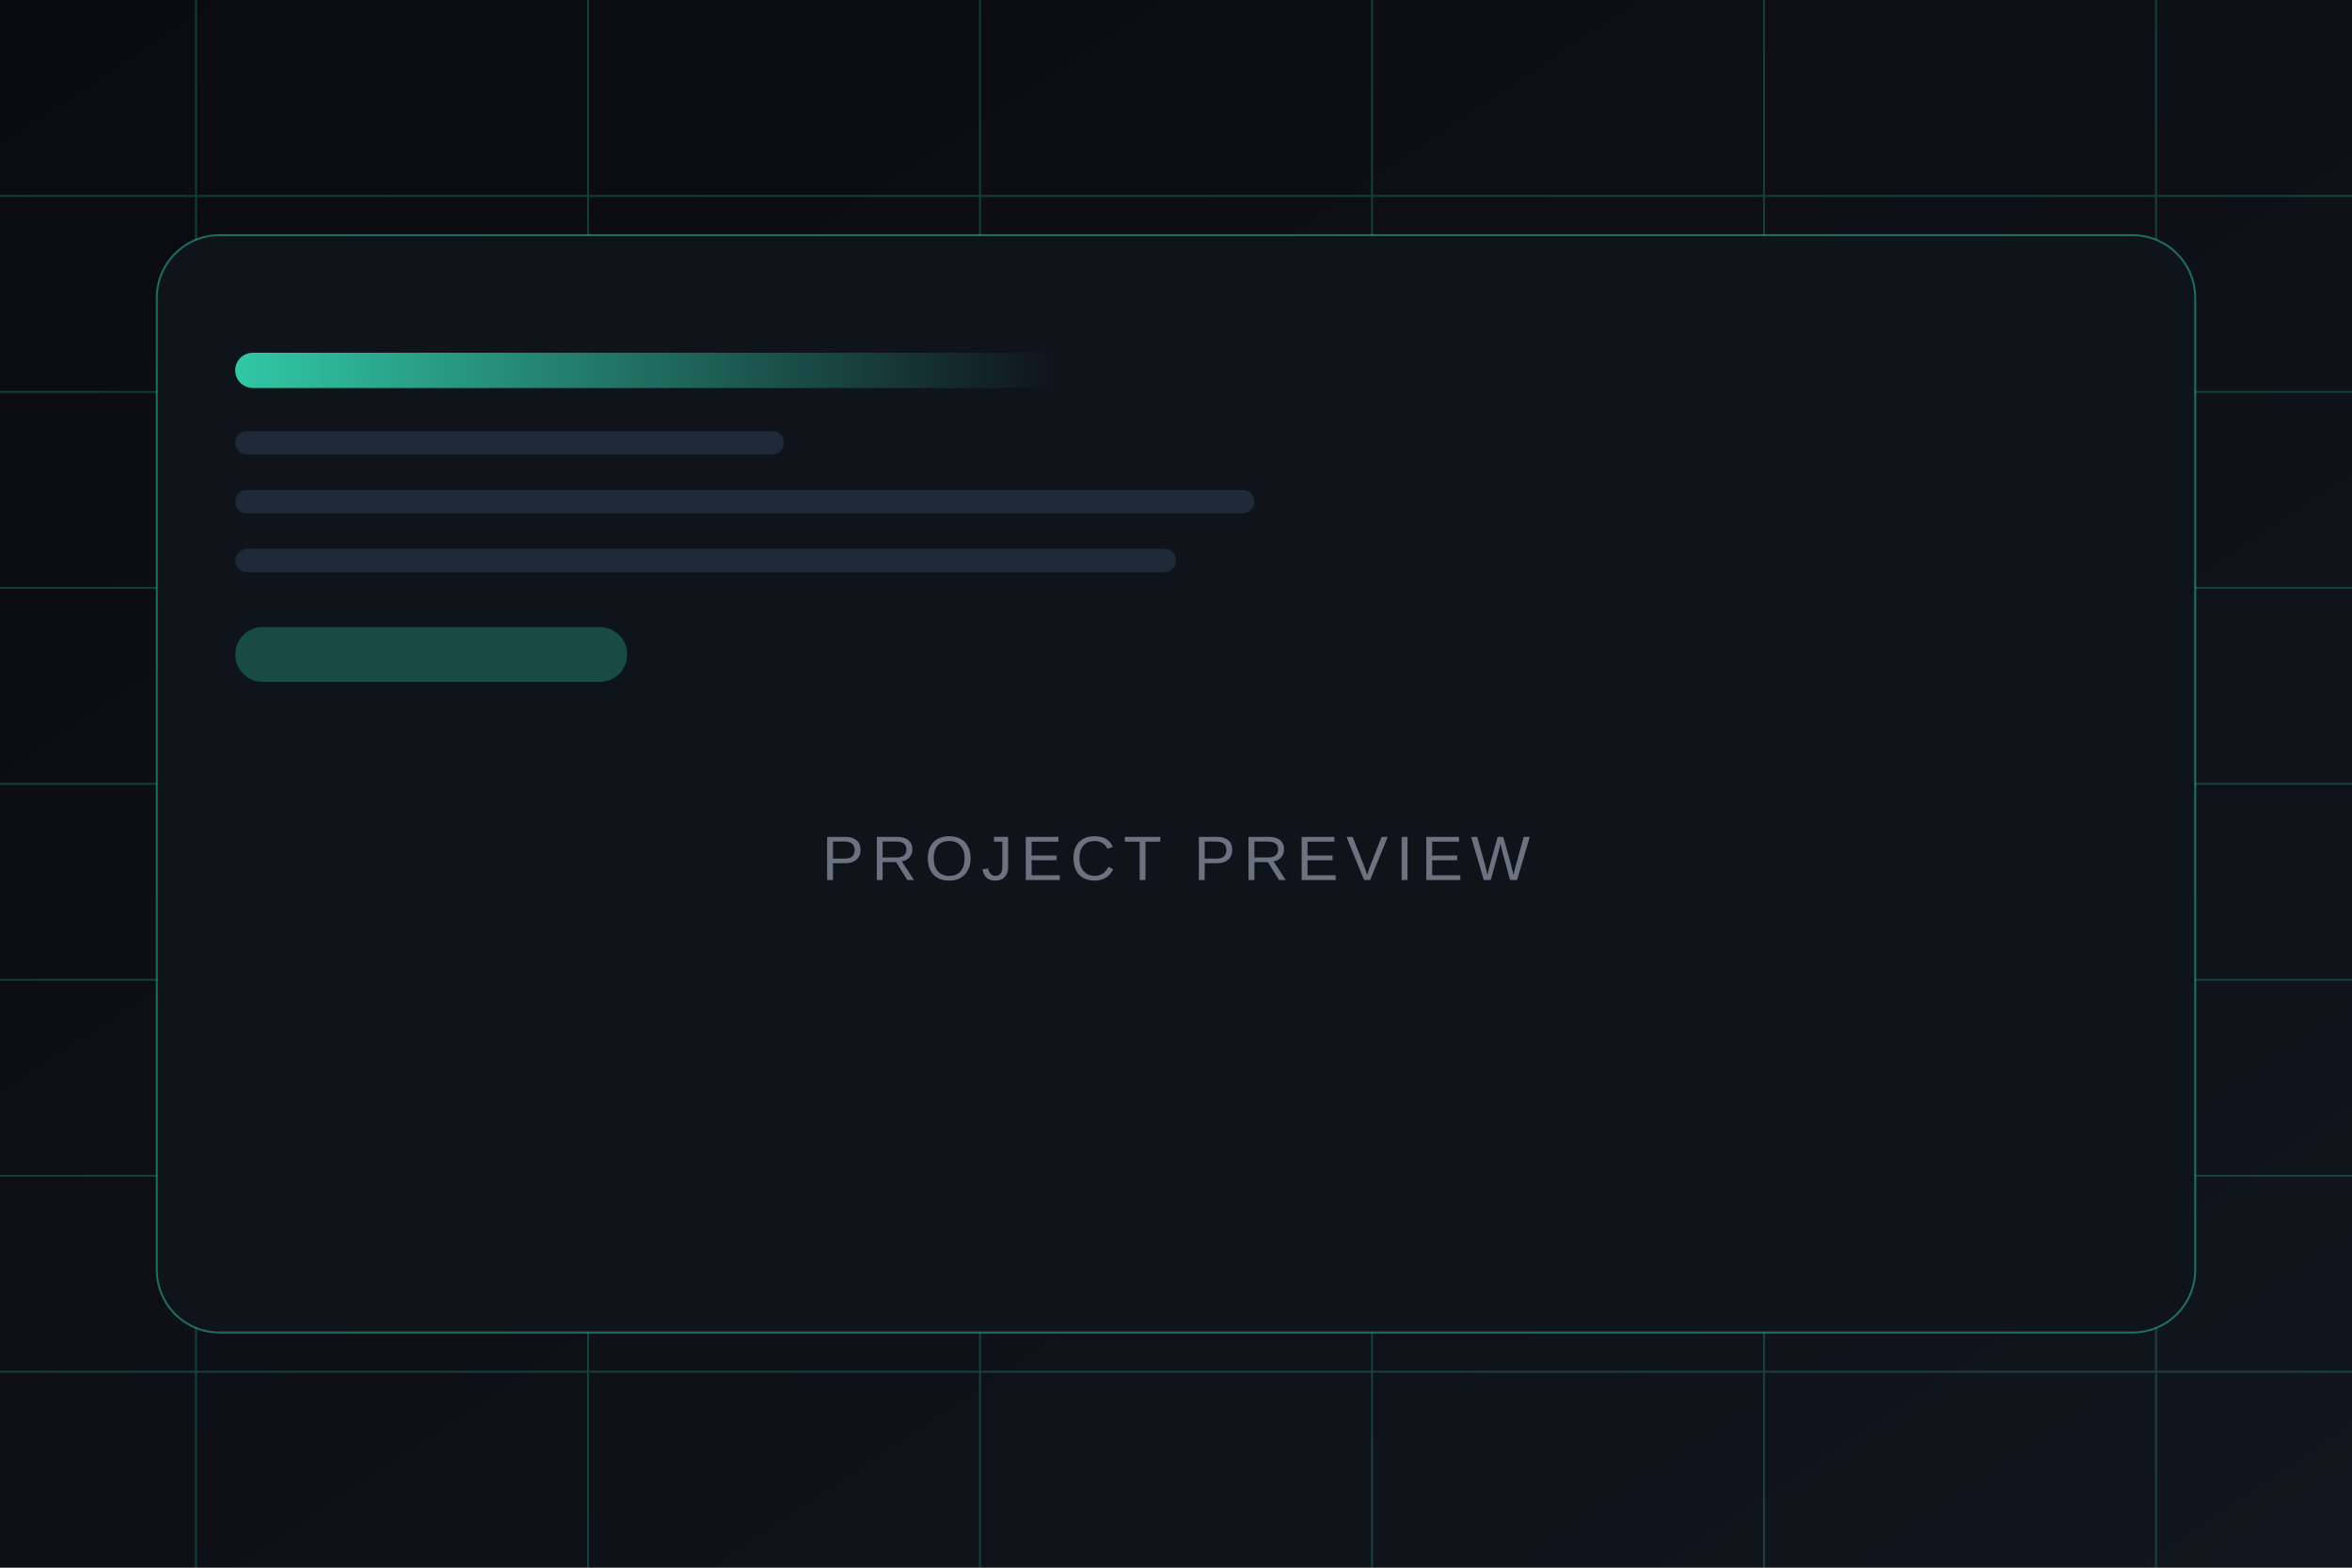
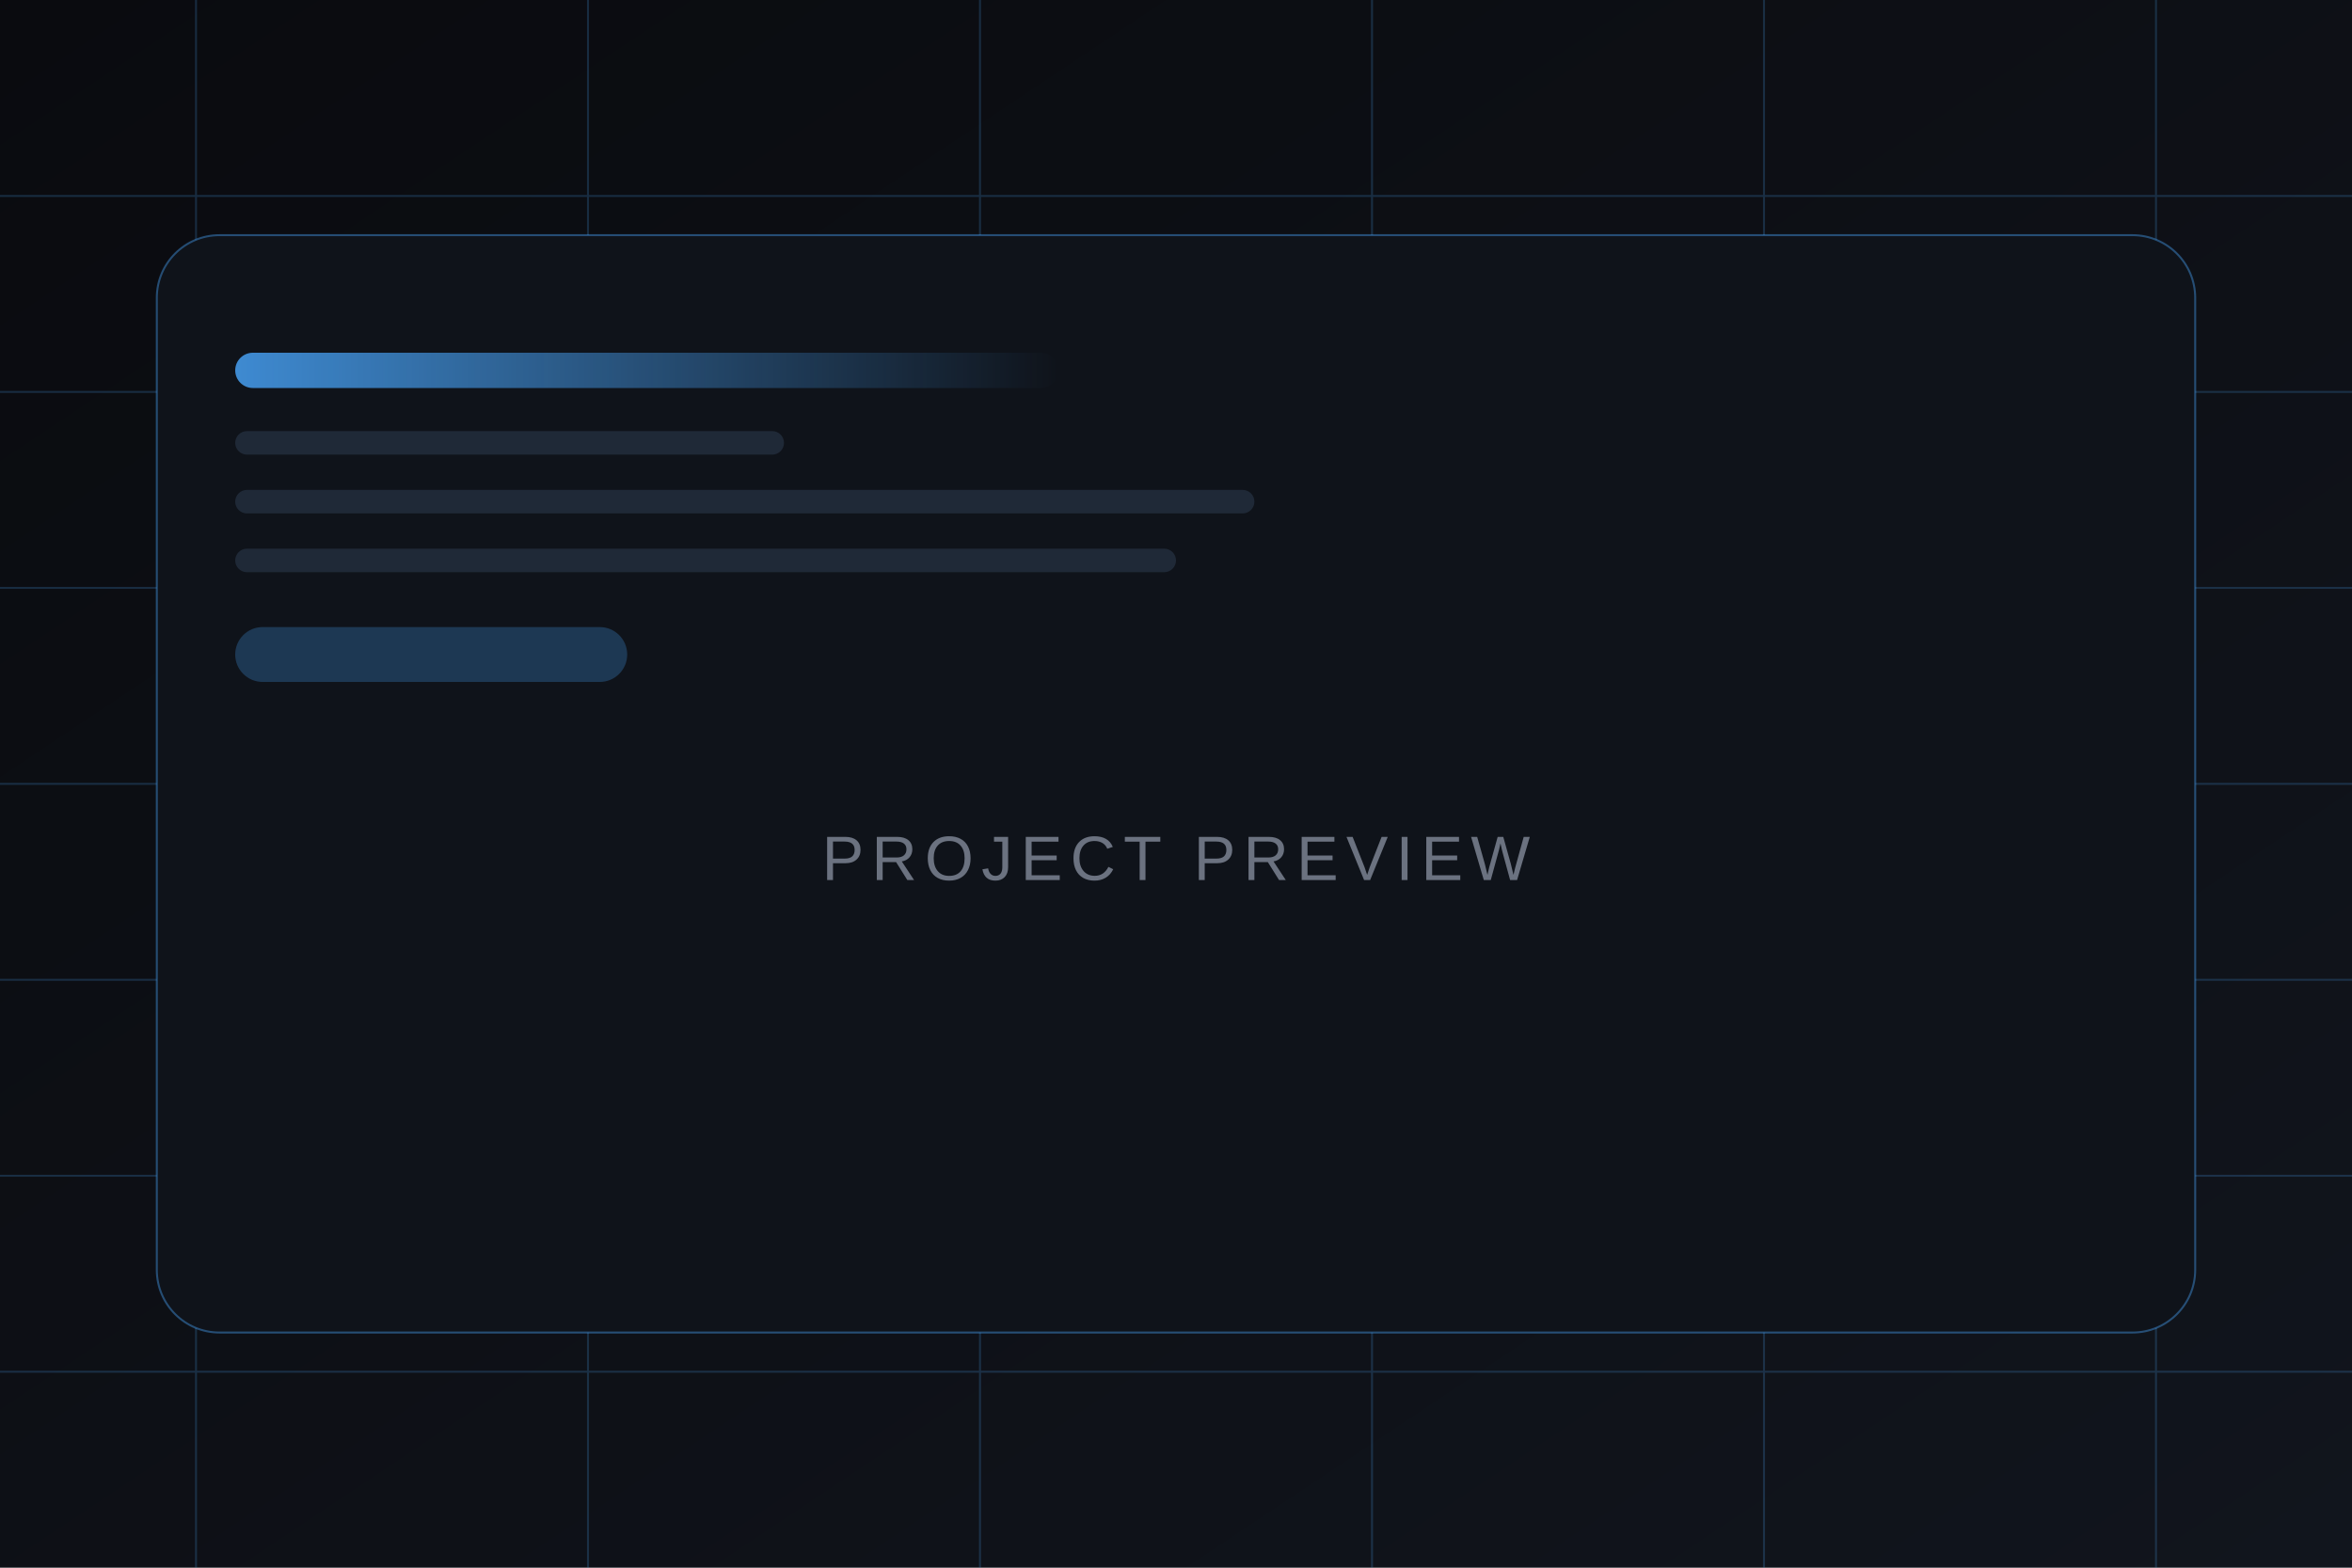
<svg xmlns="http://www.w3.org/2000/svg" width="1200" height="800" viewBox="0 0 1200 800" fill="none">
  <defs>
    <linearGradient id="bg" x1="0" y1="0" x2="1" y2="1">
      <stop offset="0%" stop-color="#0a0b0f" />
      <stop offset="100%" stop-color="#11151d" />
    </linearGradient>
    <linearGradient id="accent" x1="0" y1="0" x2="1" y2="0">
-       <stop offset="0%" stop-color="#39f5c8" stop-opacity="0.8" />
-       <stop offset="100%" stop-color="#39f5c8" stop-opacity="0" />
+       <stop offset="0%" stop-color="#4aa8ff" stop-opacity="0.8" />
+       <stop offset="100%" stop-color="#4aa8ff" stop-opacity="0" />
    </linearGradient>
  </defs>
  <rect width="1200" height="800" fill="url(#bg)" />
-   <g opacity="0.2" stroke="#39f5c8" stroke-width="1">
+   <g opacity="0.2" stroke="#4aa8ff" stroke-width="1">
    <path d="M0 100H1200" />
    <path d="M0 200H1200" />
    <path d="M0 300H1200" />
    <path d="M0 400H1200" />
    <path d="M0 500H1200" />
    <path d="M0 600H1200" />
    <path d="M0 700H1200" />
    <path d="M100 0V800" />
    <path d="M300 0V800" />
    <path d="M500 0V800" />
    <path d="M700 0V800" />
    <path d="M900 0V800" />
    <path d="M1100 0V800" />
  </g>
-   <rect x="80" y="120" width="1040" height="560" rx="32" fill="#0f131a" stroke="#39f5c8" stroke-opacity="0.4" />
+   <rect x="80" y="120" width="1040" height="560" rx="32" fill="#0f131a" stroke="#4aa8ff" stroke-opacity="0.4" />
  <rect x="120" y="180" width="420" height="18" rx="9" fill="url(#accent)" />
  <rect x="120" y="220" width="280" height="12" rx="6" fill="#1f2937" />
  <rect x="120" y="250" width="520" height="12" rx="6" fill="#1f2937" />
  <rect x="120" y="280" width="480" height="12" rx="6" fill="#1f2937" />
-   <rect x="120" y="320" width="200" height="28" rx="14" fill="#39f5c8" fill-opacity="0.25" />
+   <rect x="120" y="320" width="200" height="28" rx="14" fill="#4aa8ff" fill-opacity="0.25" />
  <text x="50%" y="55%" dominant-baseline="middle" text-anchor="middle" fill="#6b7280" font-size="32" font-family="Arial, sans-serif" letter-spacing="4">PROJECT PREVIEW</text>
</svg>
